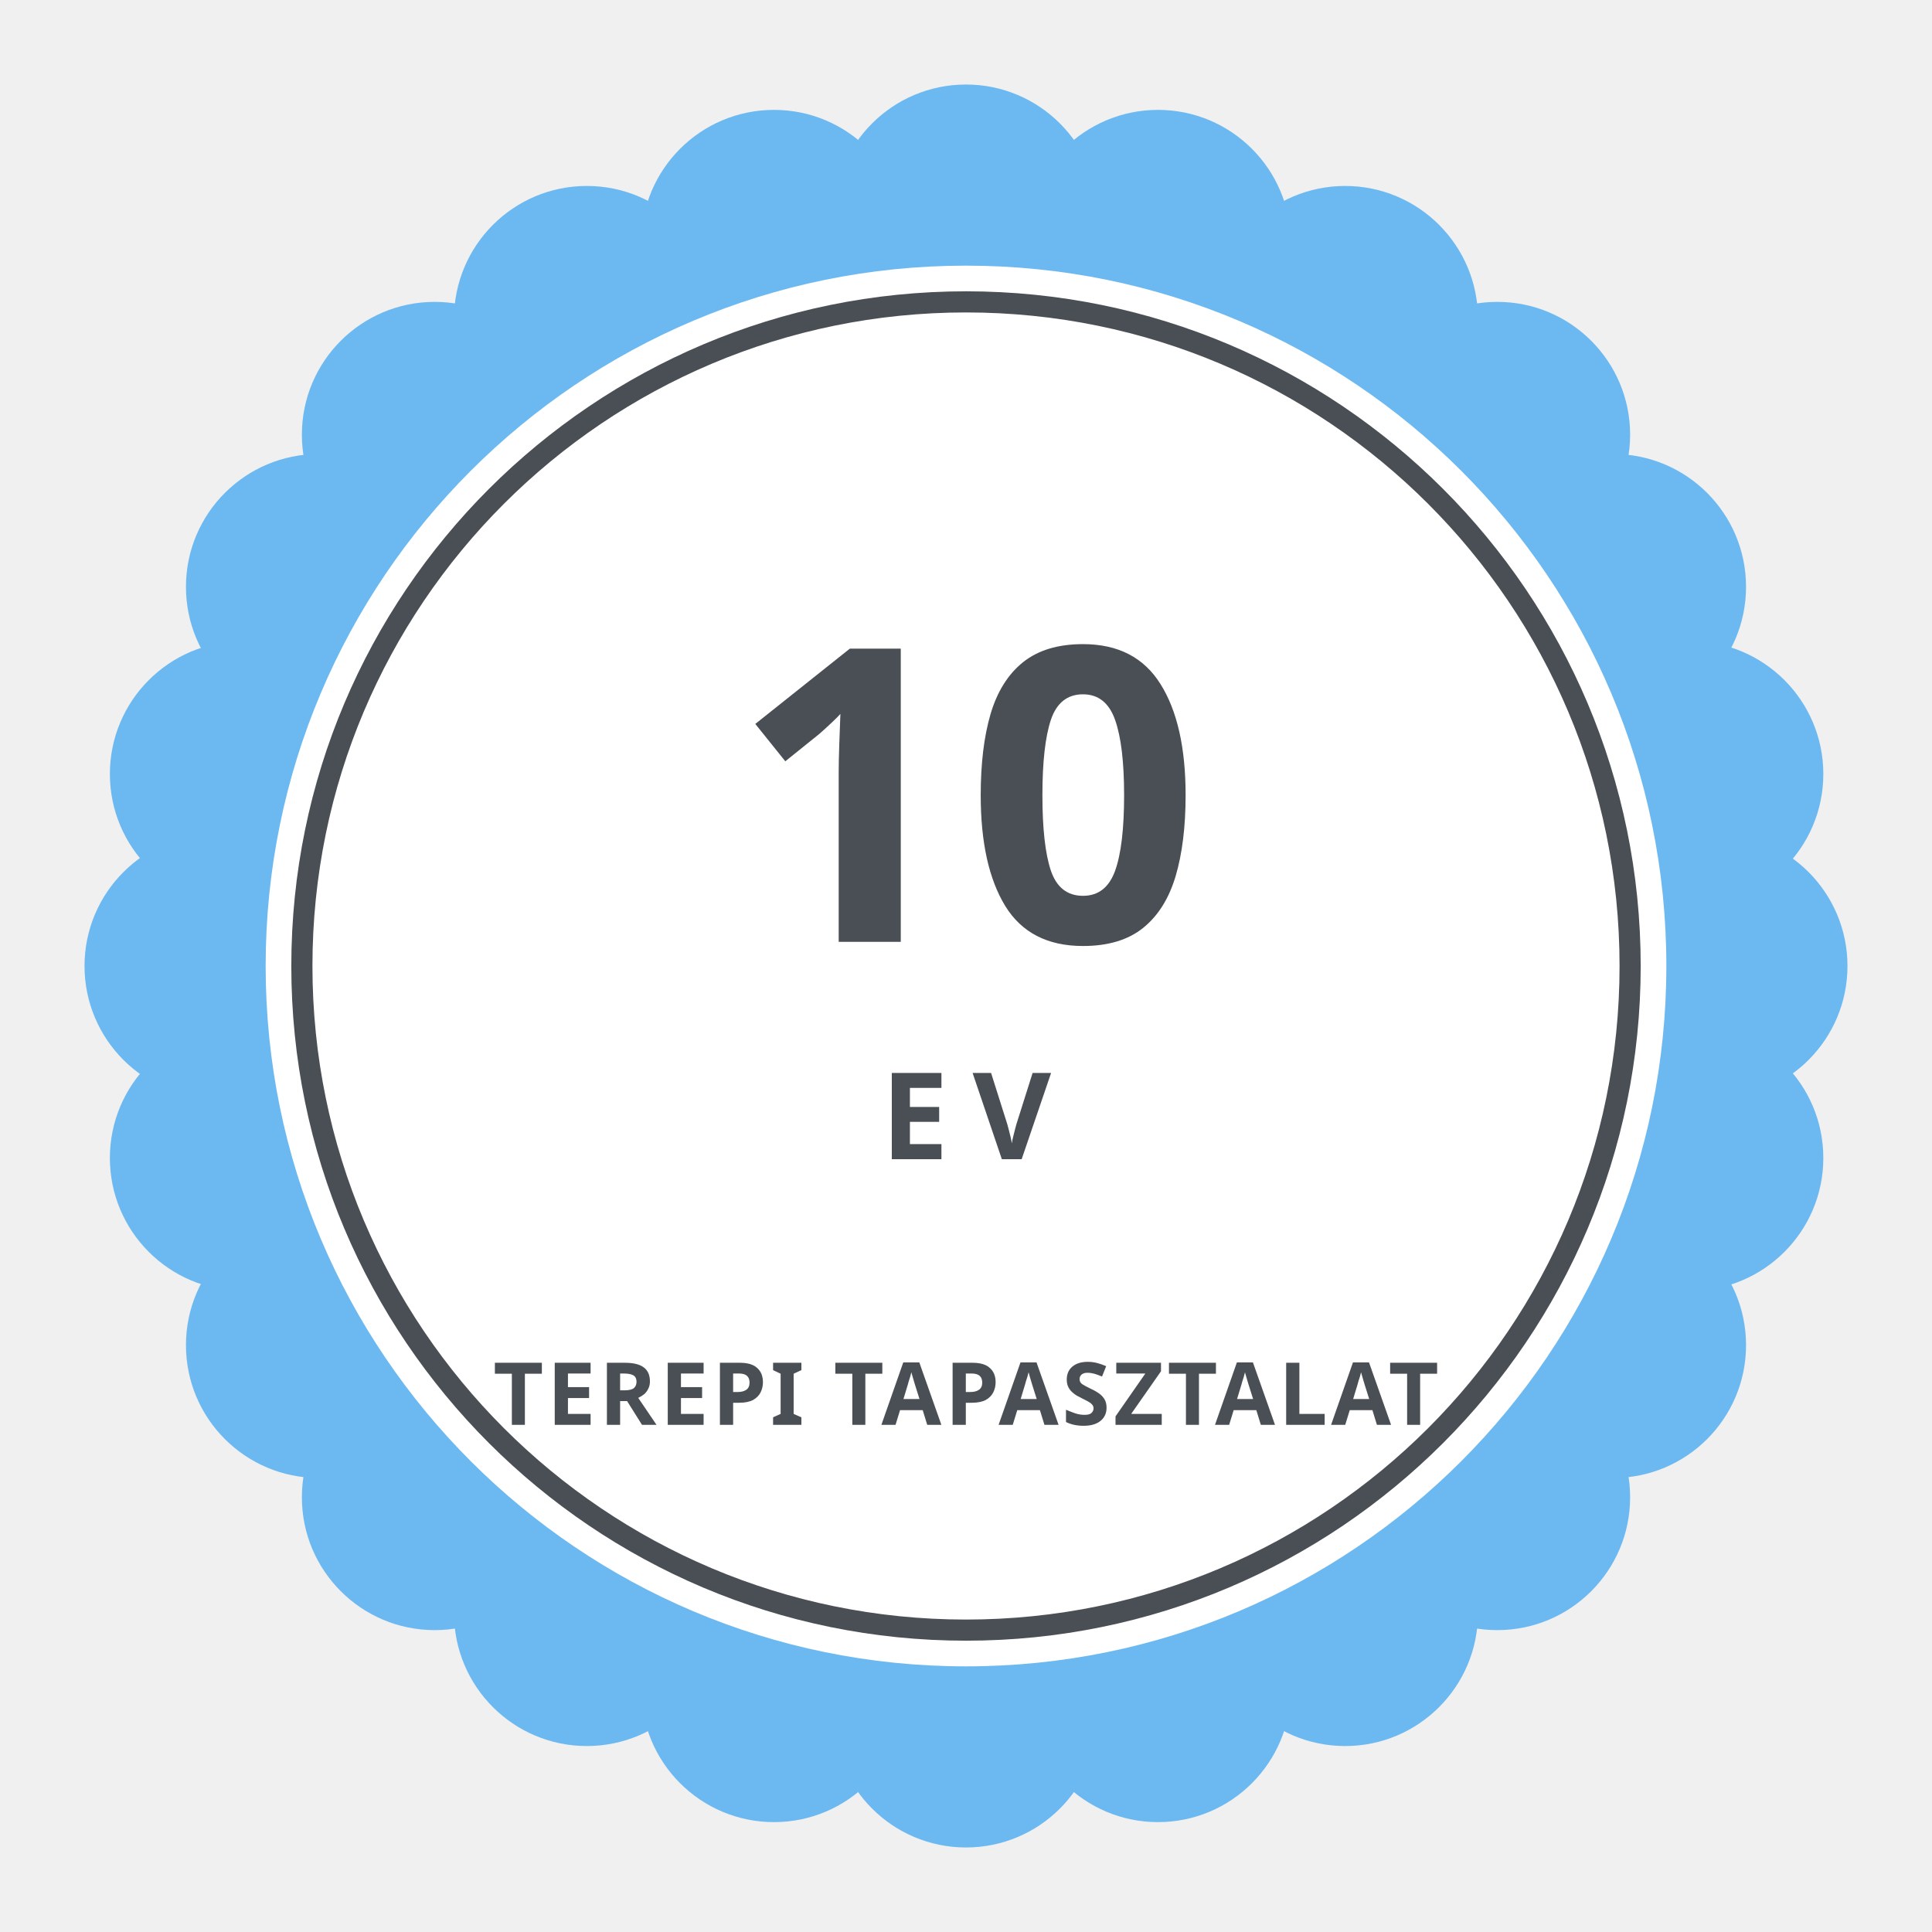
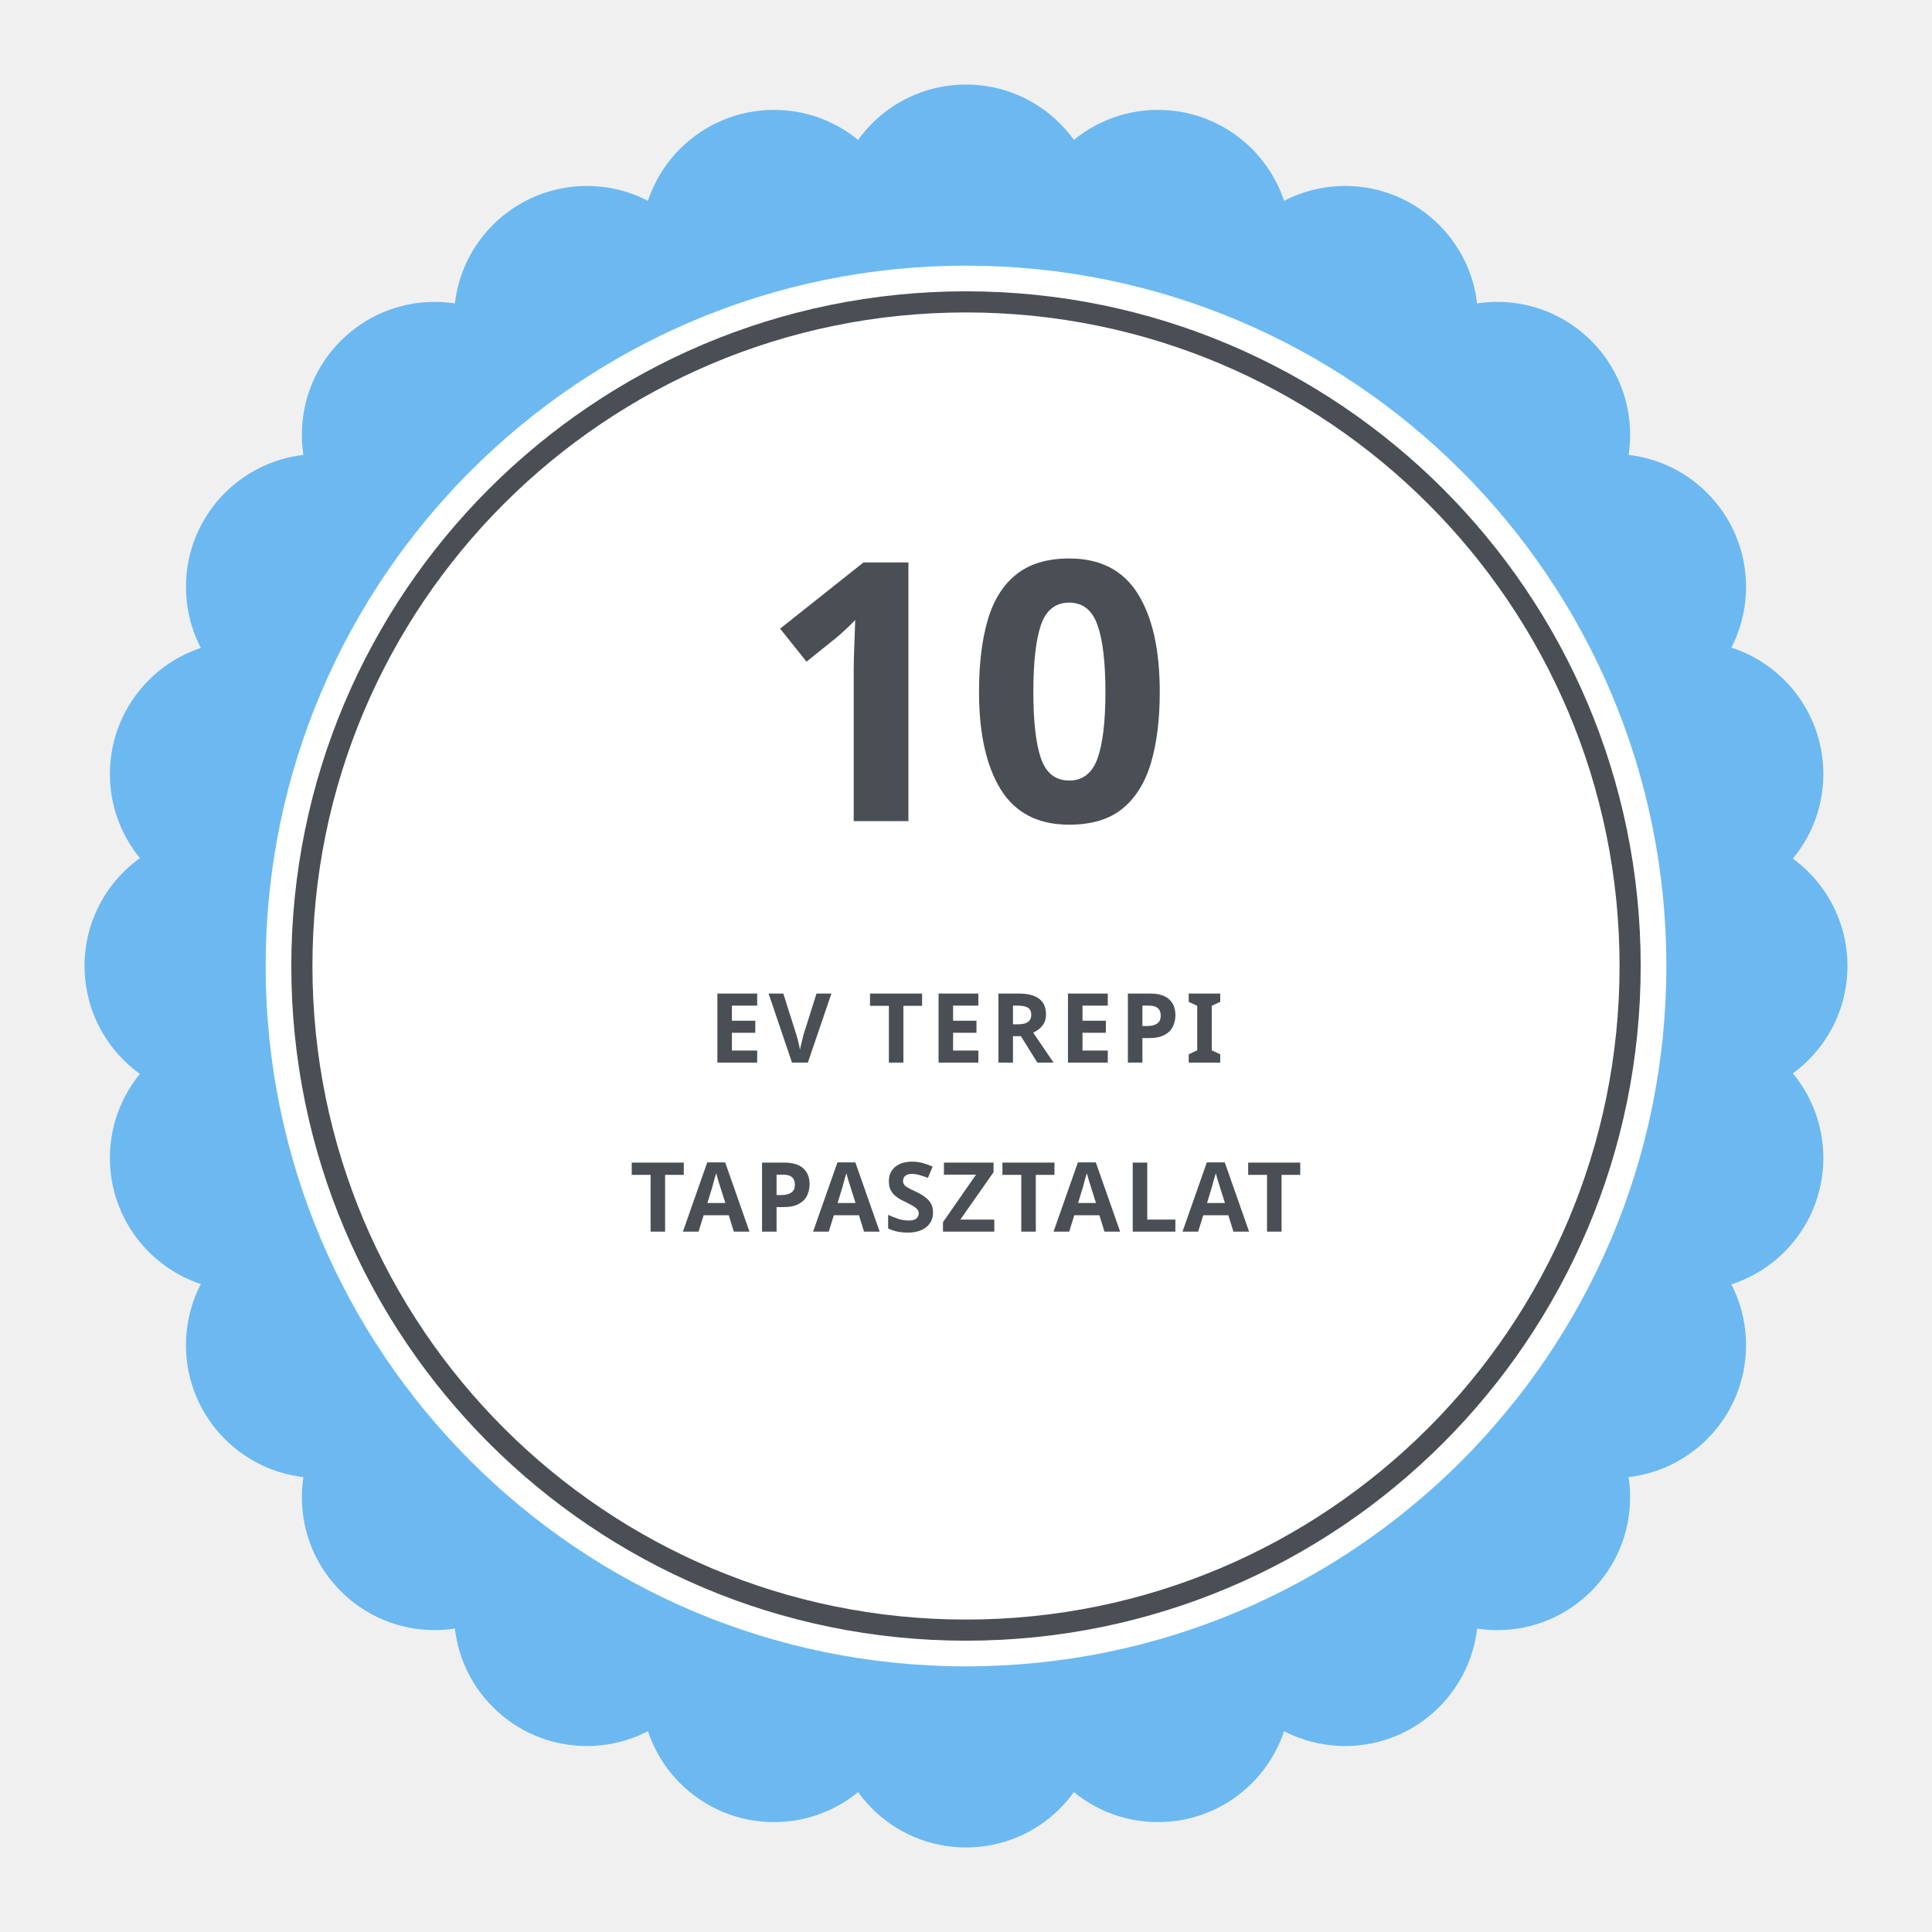
<svg xmlns="http://www.w3.org/2000/svg" viewBox="0 0 160 160" role="img" aria-label="10 ev terepi tapasztalat">
  <g fill="#6cb9f1">
    <circle cx="80" cy="80" r="62" />
    <circle cx="80" cy="18" r="11" />
    <circle cx="111.4" cy="26.4" r="11" />
    <circle cx="133.6" cy="48.6" r="11" />
    <circle cx="142" cy="80" r="11" />
    <circle cx="133.6" cy="111.4" r="11" />
    <circle cx="111.4" cy="133.6" r="11" />
    <circle cx="80" cy="142" r="11" />
    <circle cx="48.6" cy="133.6" r="11" />
    <circle cx="26.4" cy="111.4" r="11" />
    <circle cx="18" cy="80" r="11" />
    <circle cx="26.4" cy="48.6" r="11" />
    <circle cx="48.6" cy="26.4" r="11" />
    <circle cx="95.9" cy="20.1" r="11" />
    <circle cx="124" cy="36" r="11" />
    <circle cx="140" cy="64.1" r="11" />
    <circle cx="140" cy="95.9" r="11" />
    <circle cx="124" cy="124" r="11" />
    <circle cx="95.9" cy="139.9" r="11" />
    <circle cx="64.1" cy="139.9" r="11" />
    <circle cx="36" cy="124" r="11" />
    <circle cx="20.1" cy="95.9" r="11" />
    <circle cx="20.1" cy="64.1" r="11" />
    <circle cx="36" cy="36" r="11" />
    <circle cx="64.1" cy="20.1" r="11" />
  </g>
  <circle cx="80" cy="80" r="58" fill="#ffffff" />
  <circle cx="80" cy="80" r="55" fill="none" stroke="#4a4f55" stroke-width="1.75" />
-   <text x="80" y="78" text-anchor="middle" fill="#4a4f55" font-family="Segoe UI, system-ui, sans-serif" font-size="34" font-weight="800">10</text>
-   <text x="80" y="96" text-anchor="middle" fill="#4a4f55" font-family="Segoe UI, system-ui, sans-serif" font-size="10" font-weight="700" letter-spacing="0.2em">EV</text>
-   <text x="80" y="118" text-anchor="middle" fill="#4a4f55" font-family="Segoe UI, system-ui, sans-serif" font-size="7.2" font-weight="700" letter-spacing="0.04em">TEREPI TAPASZTALAT</text>
+   <text x="80" y="68" text-anchor="middle" fill="#4a4f55" font-family="Segoe UI, system-ui, sans-serif" font-size="30" font-weight="800">10</text>
+   <text x="80" y="88" text-anchor="middle" fill="#4a4f55" font-family="Segoe UI, system-ui, sans-serif" font-size="8" font-weight="700" letter-spacing="0.06em">EV TEREPI</text>
+   <text x="80" y="102" text-anchor="middle" fill="#4a4f55" font-family="Segoe UI, system-ui, sans-serif" font-size="8" font-weight="700" letter-spacing="0.04em">TAPASZTALAT</text>
</svg>
